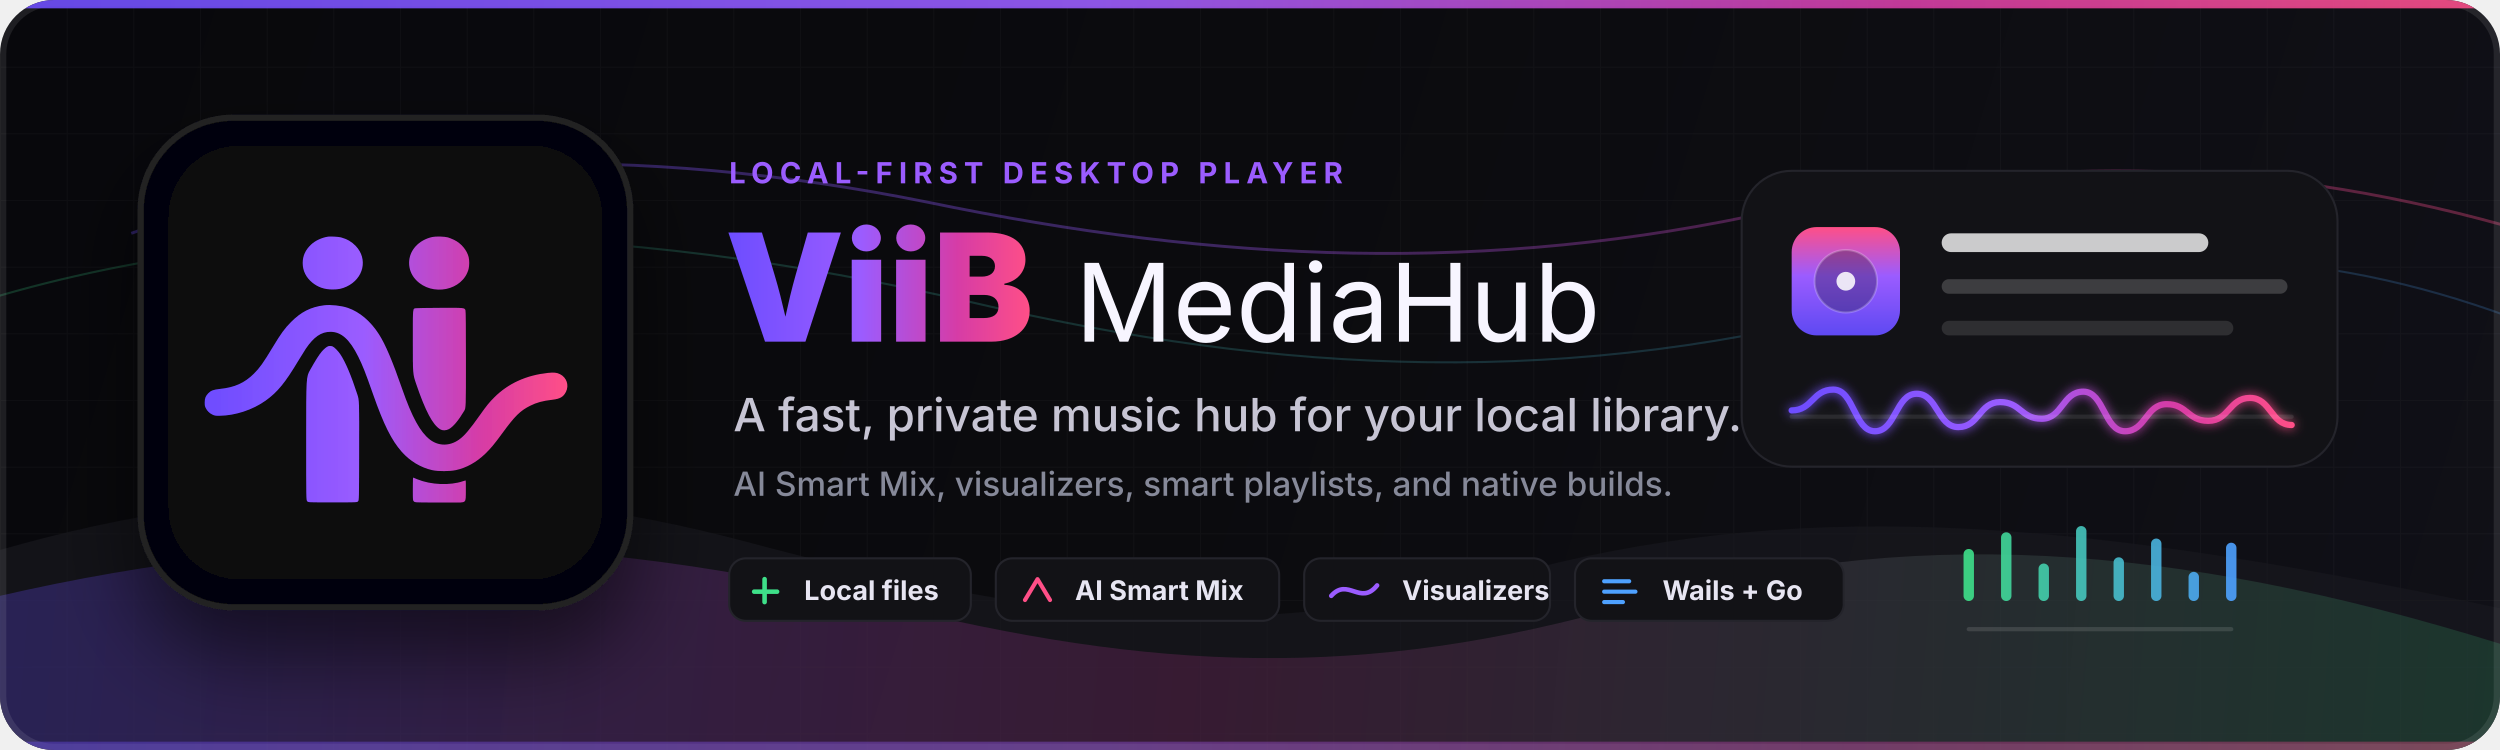
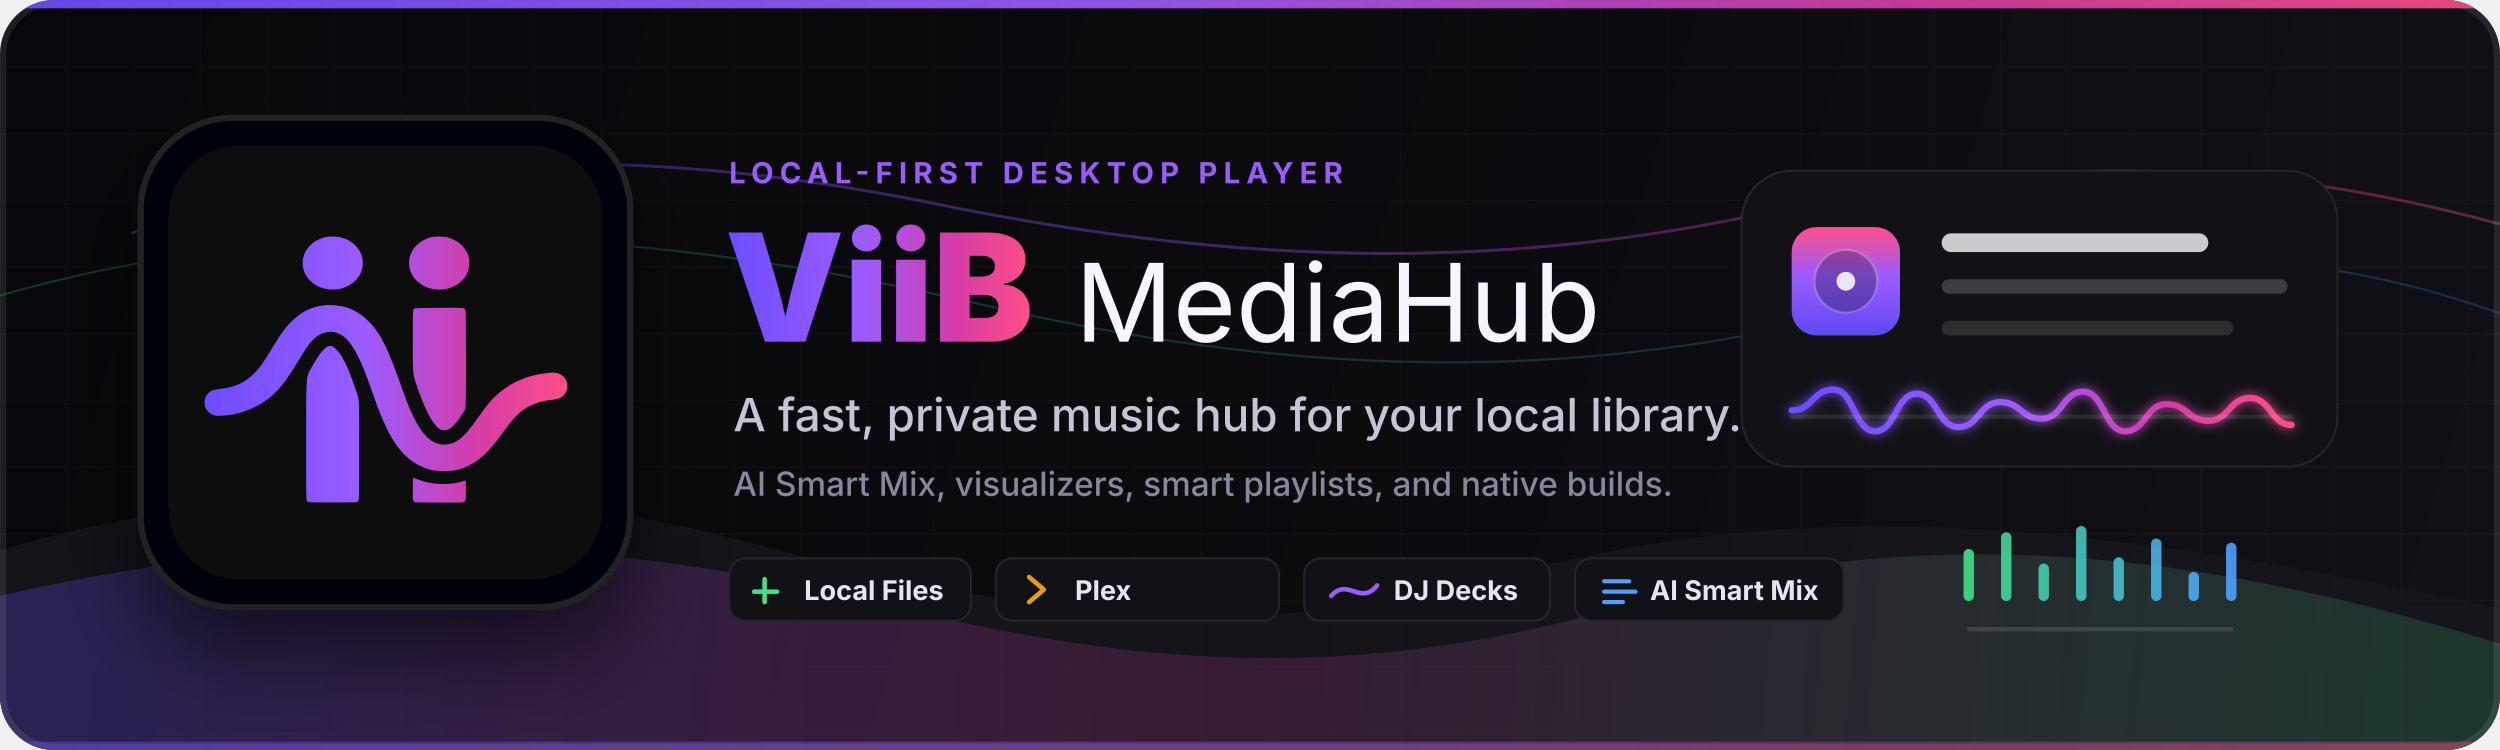
<svg xmlns="http://www.w3.org/2000/svg" viewBox="0 0 1200 360" width="1200" height="360" role="img" aria-labelledby="title desc">
  <defs>
    <linearGradient id="bg" x1="0" y1="0" x2="1200" y2="360" gradientUnits="userSpaceOnUse">
      <stop offset="0" stop-color="#08080c" />
      <stop offset="0.48" stop-color="#0b0b0e" />
      <stop offset="1" stop-color="#101017" />
    </linearGradient>
    <linearGradient id="brand" x1="0%" y1="0%" x2="100%" y2="0%">
      <stop offset="0" stop-color="#6d4dff" />
      <stop offset="0.44" stop-color="#9b5cff" />
      <stop offset="0.76" stop-color="#d63ca6" />
      <stop offset="1" stop-color="#ff4f87" />
    </linearGradient>
    <linearGradient id="brandVertical" x1="0%" y1="0%" x2="0%" y2="100%">
      <stop offset="0" stop-color="#ff4f87" />
      <stop offset="0.45" stop-color="#9b5cff" />
      <stop offset="1" stop-color="#5e49f2" />
    </linearGradient>
    <linearGradient id="cool" x1="0%" y1="0%" x2="100%" y2="0%">
      <stop offset="0" stop-color="#3ee089" />
      <stop offset="1" stop-color="#4ea1ff" />
    </linearGradient>
    <linearGradient id="ribbon" x1="0" y1="260" x2="1200" y2="360" gradientUnits="userSpaceOnUse">
      <stop offset="0" stop-color="#5e49f2" stop-opacity="0.28" />
      <stop offset="0.48" stop-color="#d63ca6" stop-opacity="0.18" />
      <stop offset="1" stop-color="#3ee089" stop-opacity="0.16" />
    </linearGradient>
    <radialGradient id="iconLight" cx="45%" cy="34%" r="72%">
      <stop offset="0" stop-color="#ffffff" stop-opacity="0.12" />
      <stop offset="0.52" stop-color="#9b5cff" stop-opacity="0.08" />
      <stop offset="1" stop-color="#000000" stop-opacity="0" />
    </radialGradient>
    <filter id="cardShadow" x="-18%" y="-18%" width="136%" height="150%">
      <feDropShadow dx="0" dy="22" stdDeviation="20" flood-color="#000000" flood-opacity="0.55" />
    </filter>
    <filter id="markGlow" x="-28%" y="-28%" width="156%" height="156%">
      <feGaussianBlur stdDeviation="8" result="blur" />
      <feColorMatrix in="blur" type="matrix" values="0.55 0 0 0 0.38  0 0.35 0 0 0.14  0 0 0.9 0 0.95  0 0 0 0.55 0" />
      <feMerge>
        <feMergeNode />
        <feMergeNode in="SourceGraphic" />
      </feMerge>
    </filter>
    <filter id="lineGlow" x="-8%" y="-60%" width="116%" height="220%">
      <feGaussianBlur stdDeviation="2.5" result="blur" />
      <feMerge>
        <feMergeNode in="blur" />
        <feMergeNode in="SourceGraphic" />
      </feMerge>
    </filter>
    <pattern id="fineGrid" width="32" height="32" patternUnits="userSpaceOnUse">
      <path d="M32 0H0V32" fill="none" stroke="#ffffff" stroke-opacity="0.026" stroke-width="1" />
    </pattern>
    <clipPath id="bannerClip">
      <rect width="1200" height="360" rx="26" />
    </clipPath>
    <symbol id="viibMark" viewBox="0 0 1024 1024">
      <path fill-rule="evenodd" d="M 373.500 183.647 C 358.315 186.090, 342.855 193.342, 332.988 202.650 C 319.195 215.662, 312.721 229.780, 312.652 247 C 312.576 265.821, 320.563 282.097, 335.994 294.565 C 349.985 305.869, 365.172 310.981, 384.803 310.993 C 398.513 311.001, 407.666 309.115, 418.500 304.046 C 459.743 284.753, 470.415 237.413, 440.574 206.133 C 430.860 195.950, 419.711 189.460, 405 185.424 C 399.455 183.902, 379.060 182.752, 373.500 183.647 M 625 184.482 C 591.913 191.857, 569.278 216.830, 569.058 246.201 C 568.938 262.171, 574.449 276.138, 585.485 287.837 C 624.377 329.064, 698.884 313.613, 712.457 261.505 C 714.429 253.932, 714.436 240.096, 712.472 232.552 C 708.126 215.870, 694.366 199.615, 677.785 191.578 C 672.678 189.102, 665.800 186.342, 662.500 185.445 C 654.097 183.158, 633.330 182.625, 625 184.482 M 364.230 349.037 C 332.085 353.075, 308.794 364.865, 284.500 389.395 C 268.843 405.205, 260.383 416.840, 240.435 450 C 217.759 487.694, 209.011 499.990, 194.993 513.869 C 172.442 536.198, 148.984 546.744, 113.572 550.475 C 97.699 552.147, 91.491 554.431, 85.198 560.915 C 78.691 567.620, 76.553 573.063, 76.525 583 C 76.504 590.040, 76.922 592.359, 78.960 596.500 C 82.574 603.844, 88.126 609.327, 95.253 612.588 C 100.930 615.186, 102.458 615.438, 112 615.350 C 150.037 614.996, 192.622 600.979, 223.763 578.561 C 252.154 558.123, 270.257 536.018, 302.022 483 C 308.777 471.725, 316.891 458.675, 320.054 454 C 339.547 425.188, 357.278 413, 379.700 413 C 405.427 413, 425.699 431.097, 446.349 472.500 C 457.104 494.062, 463.979 511.498, 482.033 563 C 507.652 636.084, 526.584 674.135, 551.160 701.934 C 571.131 724.526, 597.290 740.259, 625 746.345 C 639.305 749.486, 667.428 749.402, 682 746.174 C 707.675 740.487, 731.271 727.295, 752.773 706.608 C 765.517 694.347, 775.222 682.648, 793.923 657 C 823.765 616.074, 836.699 603.286, 860.304 591.370 C 876.314 583.288, 891.040 579.293, 914.686 576.619 C 932.770 574.573, 941.086 569.665, 947.072 557.505 C 954.964 541.474, 948.598 522.850, 932.520 514.935 C 924.709 511.090, 918.014 510.390, 903.748 511.927 C 851.254 517.581, 808.095 537.218, 774.344 570.803 C 762.204 582.884, 755.425 591.243, 739.811 613.381 C 715.094 648.426, 702.426 663.334, 689.500 672.586 C 666.908 688.757, 640.119 688.751, 619.092 672.571 C 596.015 654.813, 575.840 618.003, 552.737 551.500 C 529.054 483.326, 512.125 443.420, 496.528 419 C 476.337 387.388, 449.916 364.953, 421.373 355.185 C 405.694 349.819, 380.005 347.055, 364.230 349.037 M 586.090 356.065 C 577.375 357.275, 578 350.946, 578 438.031 C 578 514.841, 578 514.841, 586.118 538.670 C 608.286 603.741, 626.054 637.329, 643.814 647.737 C 649.939 651.326, 658.078 651.171, 665.136 647.329 C 675.375 641.757, 688.552 626.001, 701.842 603.442 C 706 596.384, 706 596.384, 706 480.341 C 706 400.523, 705.666 363.341, 704.930 361.230 C 702.704 354.845, 702.920 354.866, 643.740 355.175 C 614.458 355.327, 588.515 355.728, 586.090 356.065 M 374 447.727 C 370.017 449.239, 363.486 454.729, 358.269 460.949 C 351.504 469.015, 343.952 480.970, 330.643 504.679 C 321 521.857, 321 521.857, 321 670.292 C 321 818.727, 321 818.727, 323.636 821.364 C 326.273 824, 326.273 824, 384.962 824 C 443.651 824, 443.651 824, 446.076 821.420 C 448.500 818.839, 448.500 818.839, 448.762 698.485 C 449.024 578.132, 449.024 578.132, 444.386 563.816 C 429.607 518.202, 415.528 485.042, 403.203 466.817 C 397.771 458.786, 388.596 449.557, 384.491 447.997 C 381.685 446.930, 376.455 446.796, 374 447.727 M 578 791.438 C 578 819.091, 578 819.091, 580.455 821.545 C 582.909 824, 582.909 824, 613.705 824.220 C 630.642 824.340, 657.024 824.407, 672.330 824.367 C 708.738 824.272, 705.397 827.206, 705.801 794.979 C 705.972 781.332, 705.716 771, 705.207 771 C 704.715 771, 701.715 771.894, 698.539 772.987 C 667.663 783.610, 621.075 781.638, 589.119 768.356 C 584.379 766.386, 579.938 764.552, 579.250 764.280 C 578.268 763.892, 578 769.720, 578 791.438" />
    </symbol>
  </defs>
  <g clip-path="url(#bannerClip)">
    <rect width="1200" height="360" fill="url(#bg)" />
    <rect width="1200" height="360" fill="url(#fineGrid)" />
    <path d="M0 264C118 230 238 228 358 260C493 296 593 311 724 276C858 240 985 246 1200 292V360H0Z" fill="#18181e" opacity="0.66" />
    <path d="M0 286C148 252 280 255 424 290C553 322 654 327 783 290C915 252 1042 260 1200 309V360H0Z" fill="url(#ribbon)" />
    <path d="M63 112C173 72 306 69 445 97C585 126 714 132 853 101C983 72 1095 77 1212 111" fill="none" stroke="url(#brand)" stroke-width="1.4" opacity="0.34" />
    <path d="M-20 148C128 100 297 106 466 145C615 180 755 187 908 145C1040 109 1135 124 1220 158" fill="none" stroke="url(#cool)" stroke-width="1" opacity="0.21" />
    <rect x="1.5" y="1.5" width="1197" height="357" rx="24.5" fill="none" stroke="#ffffff" stroke-opacity="0.09" stroke-width="3" />
    <rect x="0" y="0" width="1200" height="4" fill="url(#brand)" opacity="0.88" />
    <rect x="0" y="356" width="1200" height="4" fill="url(#brand)" opacity="0.36" />
    <g transform="translate(66 55)" filter="url(#cardShadow)">
      <rect width="238" height="238" rx="46" fill="#050508" />
      <rect x="1.5" y="1.5" width="235" height="235" rx="44.5" fill="none" stroke="#ffffff" stroke-opacity="0.11" stroke-width="3" />
      <rect x="15" y="15" width="208" height="208" rx="34" fill="#0a0a10" />
      <use href="#viibMark" x="17" y="22" width="204" height="204" fill="url(#brand)" />
    </g>
    <g font-family="'Segoe UI', Inter, 'SF Pro Display', Arial, sans-serif">
      <text x="350" y="88" font-size="14" font-weight="750" letter-spacing="3" fill="#9b5cff">LOCAL-FIRST DESKTOP PLAYER</text>
      <text x="348" y="164" font-size="72" font-weight="850" letter-spacing="0" fill="url(#brand)">ViiB</text>
      <text x="516" y="164" font-size="52" font-weight="430" letter-spacing="0" fill="#f7f5ff">MediaHub</text>
      <text x="352" y="207" font-size="22" font-weight="500" letter-spacing="0" fill="#c7c5d4">A fast, private music hub for your local library.</text>
      <text x="352" y="238" font-size="16" font-weight="500" letter-spacing="0" fill="#868999">AI Smart Mix, visualizers, smart playlists, and native builds.</text>
    </g>
    <g transform="translate(350 268)" font-family="'Segoe UI', Inter, Arial, sans-serif" font-size="13" font-weight="700">
      <g>
        <rect width="116" height="30" rx="8" fill="#121216" stroke="#24242b" />
        <path d="M17 10V21M12 16H23" stroke="#3ee089" stroke-width="2.2" stroke-linecap="round" />
-         <text x="36" y="20" fill="#e7e5f2">Local files</text>
+         <text x="36" y="20" fill="#e7e5f2">Local Files</text>
      </g>
      <g transform="translate(128 0)">
        <rect width="136" height="30" rx="8" fill="#121216" stroke="#24242b" />
-         <path d="M14 20L20 10L26 20" fill="none" stroke="#ff4f87" stroke-width="2" stroke-linecap="round" stroke-linejoin="round" />
-         <text x="38" y="20" fill="#e7e5f2">AI Smart Mix</text>
+         <path d="M16 9L23 15L16 21" fill="none" stroke="#e5a00d" stroke-width="2.2" stroke-linecap="round" stroke-linejoin="round" />
+         <text x="38" y="20" fill="#e7e5f2">Plex</text>
      </g>
      <g transform="translate(276 0)">
        <rect width="118" height="30" rx="8" fill="#121216" stroke="#24242b" />
        <path d="M13 18C21 9 27 23 35 13" fill="none" stroke="#9b5cff" stroke-width="2.2" stroke-linecap="round" />
-         <text x="47" y="20" fill="#e7e5f2">Visualizers</text>
+         <text x="43" y="20" fill="#e7e5f2">DJ Decks</text>
      </g>
      <g transform="translate(406 0)">
        <rect width="129" height="30" rx="8" fill="#121216" stroke="#24242b" />
        <path d="M14 11H26M14 16H29M14 21H23" stroke="#4ea1ff" stroke-width="2" stroke-linecap="round" />
-         <text x="42" y="20" fill="#e7e5f2">Wails + Go</text>
+         <text x="36" y="20" fill="#e7e5f2">AI Smart Mix</text>
      </g>
    </g>
    <g transform="translate(836 82)">
      <rect x="0" y="0" width="286" height="142" rx="24" fill="#121216" stroke="#24242b" />
      <rect x="24" y="27" width="52" height="52" rx="12" fill="url(#brandVertical)" />
      <circle cx="50" cy="53" r="15" fill="#09090d" fill-opacity="0.28" stroke="#ffffff" stroke-opacity="0.22" />
      <circle cx="50" cy="53" r="4.5" fill="#ffffff" opacity="0.86" />
      <g fill="#ffffff">
        <rect x="96" y="30" width="128" height="9" rx="4.5" opacity="0.78" />
        <rect x="96" y="52" width="166" height="7" rx="3.5" opacity="0.18" />
        <rect x="96" y="72" width="140" height="7" rx="3.5" opacity="0.12" />
      </g>
      <g transform="translate(24 102)" filter="url(#lineGlow)">
        <path d="M0 13C10 13 10 3 20 3C30 3 30 23 40 23C50 23 50 5 60 5C70 5 70 21 80 21C90 21 90 9 100 9C110 9 110 17 120 17C130 17 130 4 140 4C150 4 150 23 160 23C170 23 170 10 180 10C190 10 190 18 200 18C210 18 210 7 220 7C230 7 230 20 240 20" fill="none" stroke="url(#brand)" stroke-width="3" stroke-linecap="round" />
        <path d="M0 16H240" stroke="#ffffff" stroke-opacity="0.08" stroke-width="2" stroke-linecap="round" />
      </g>
    </g>
    <g transform="translate(945 255)" opacity="0.9">
      <path d="M0 31V11M18 31V3M36 31V18M54 31V0M72 31V15M90 31V6M108 31V22M126 31V8" stroke="url(#cool)" stroke-width="5" stroke-linecap="round" />
      <path d="M0 47H126" stroke="#ffffff" stroke-opacity="0.13" stroke-width="2" stroke-linecap="round" />
    </g>
  </g>
</svg>
